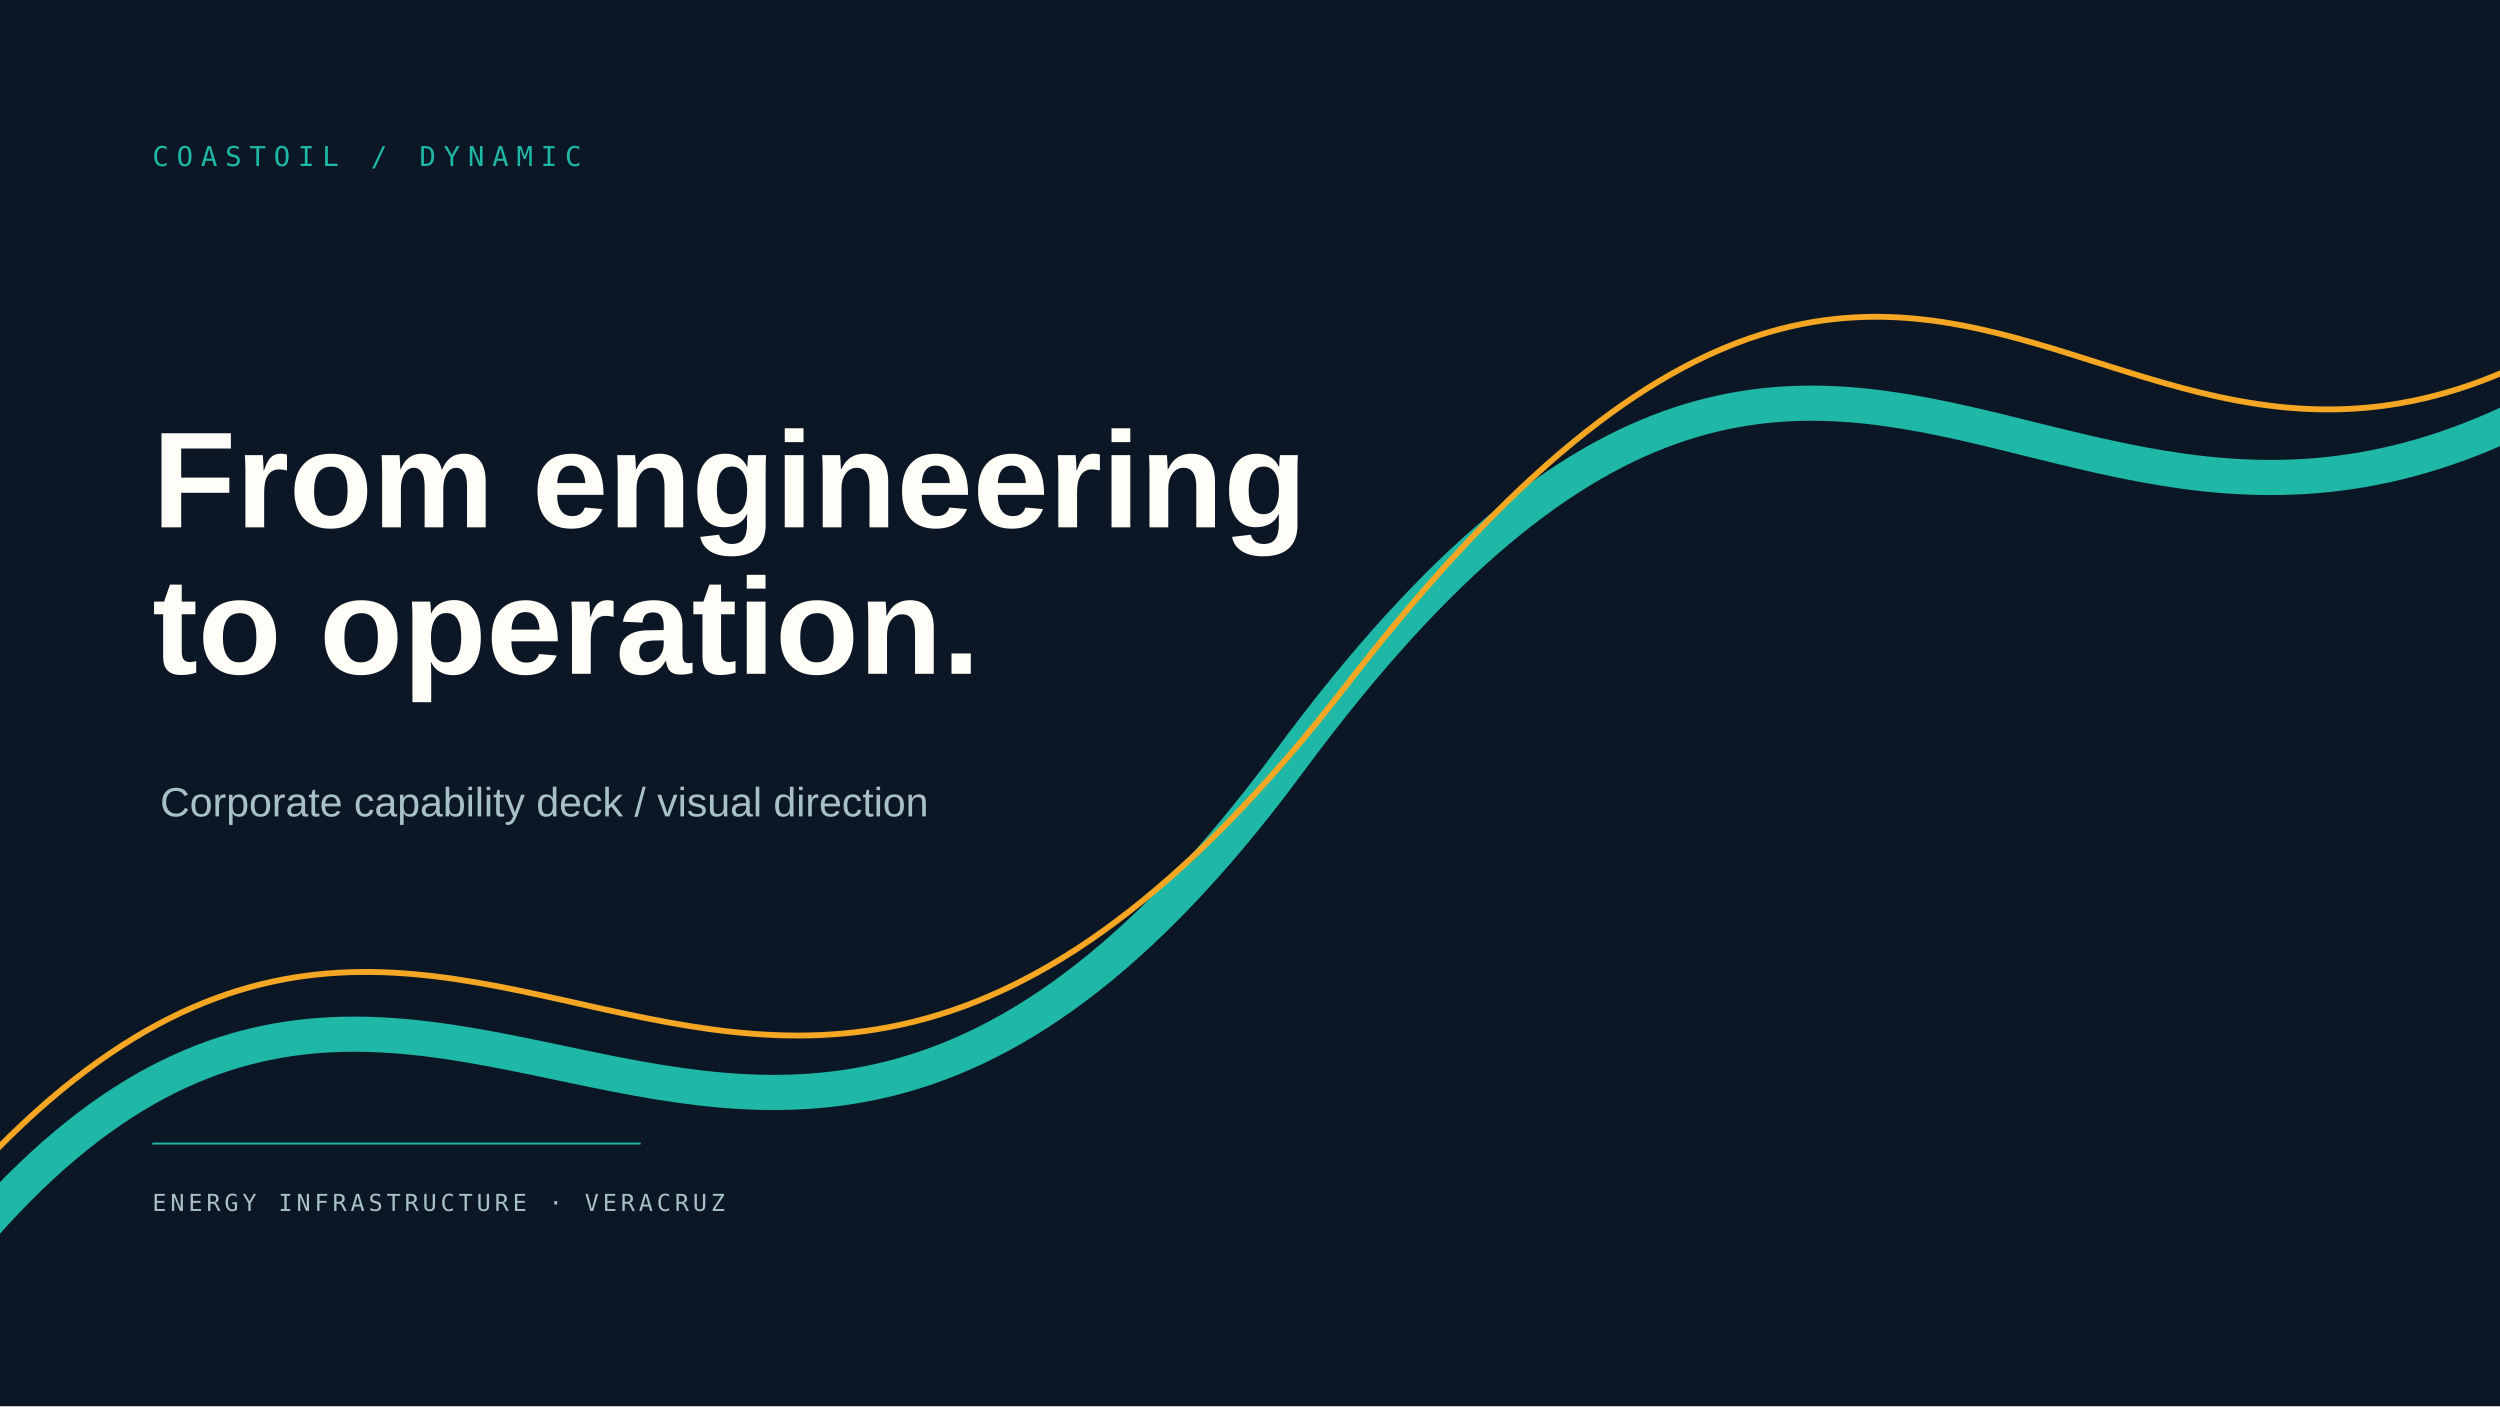
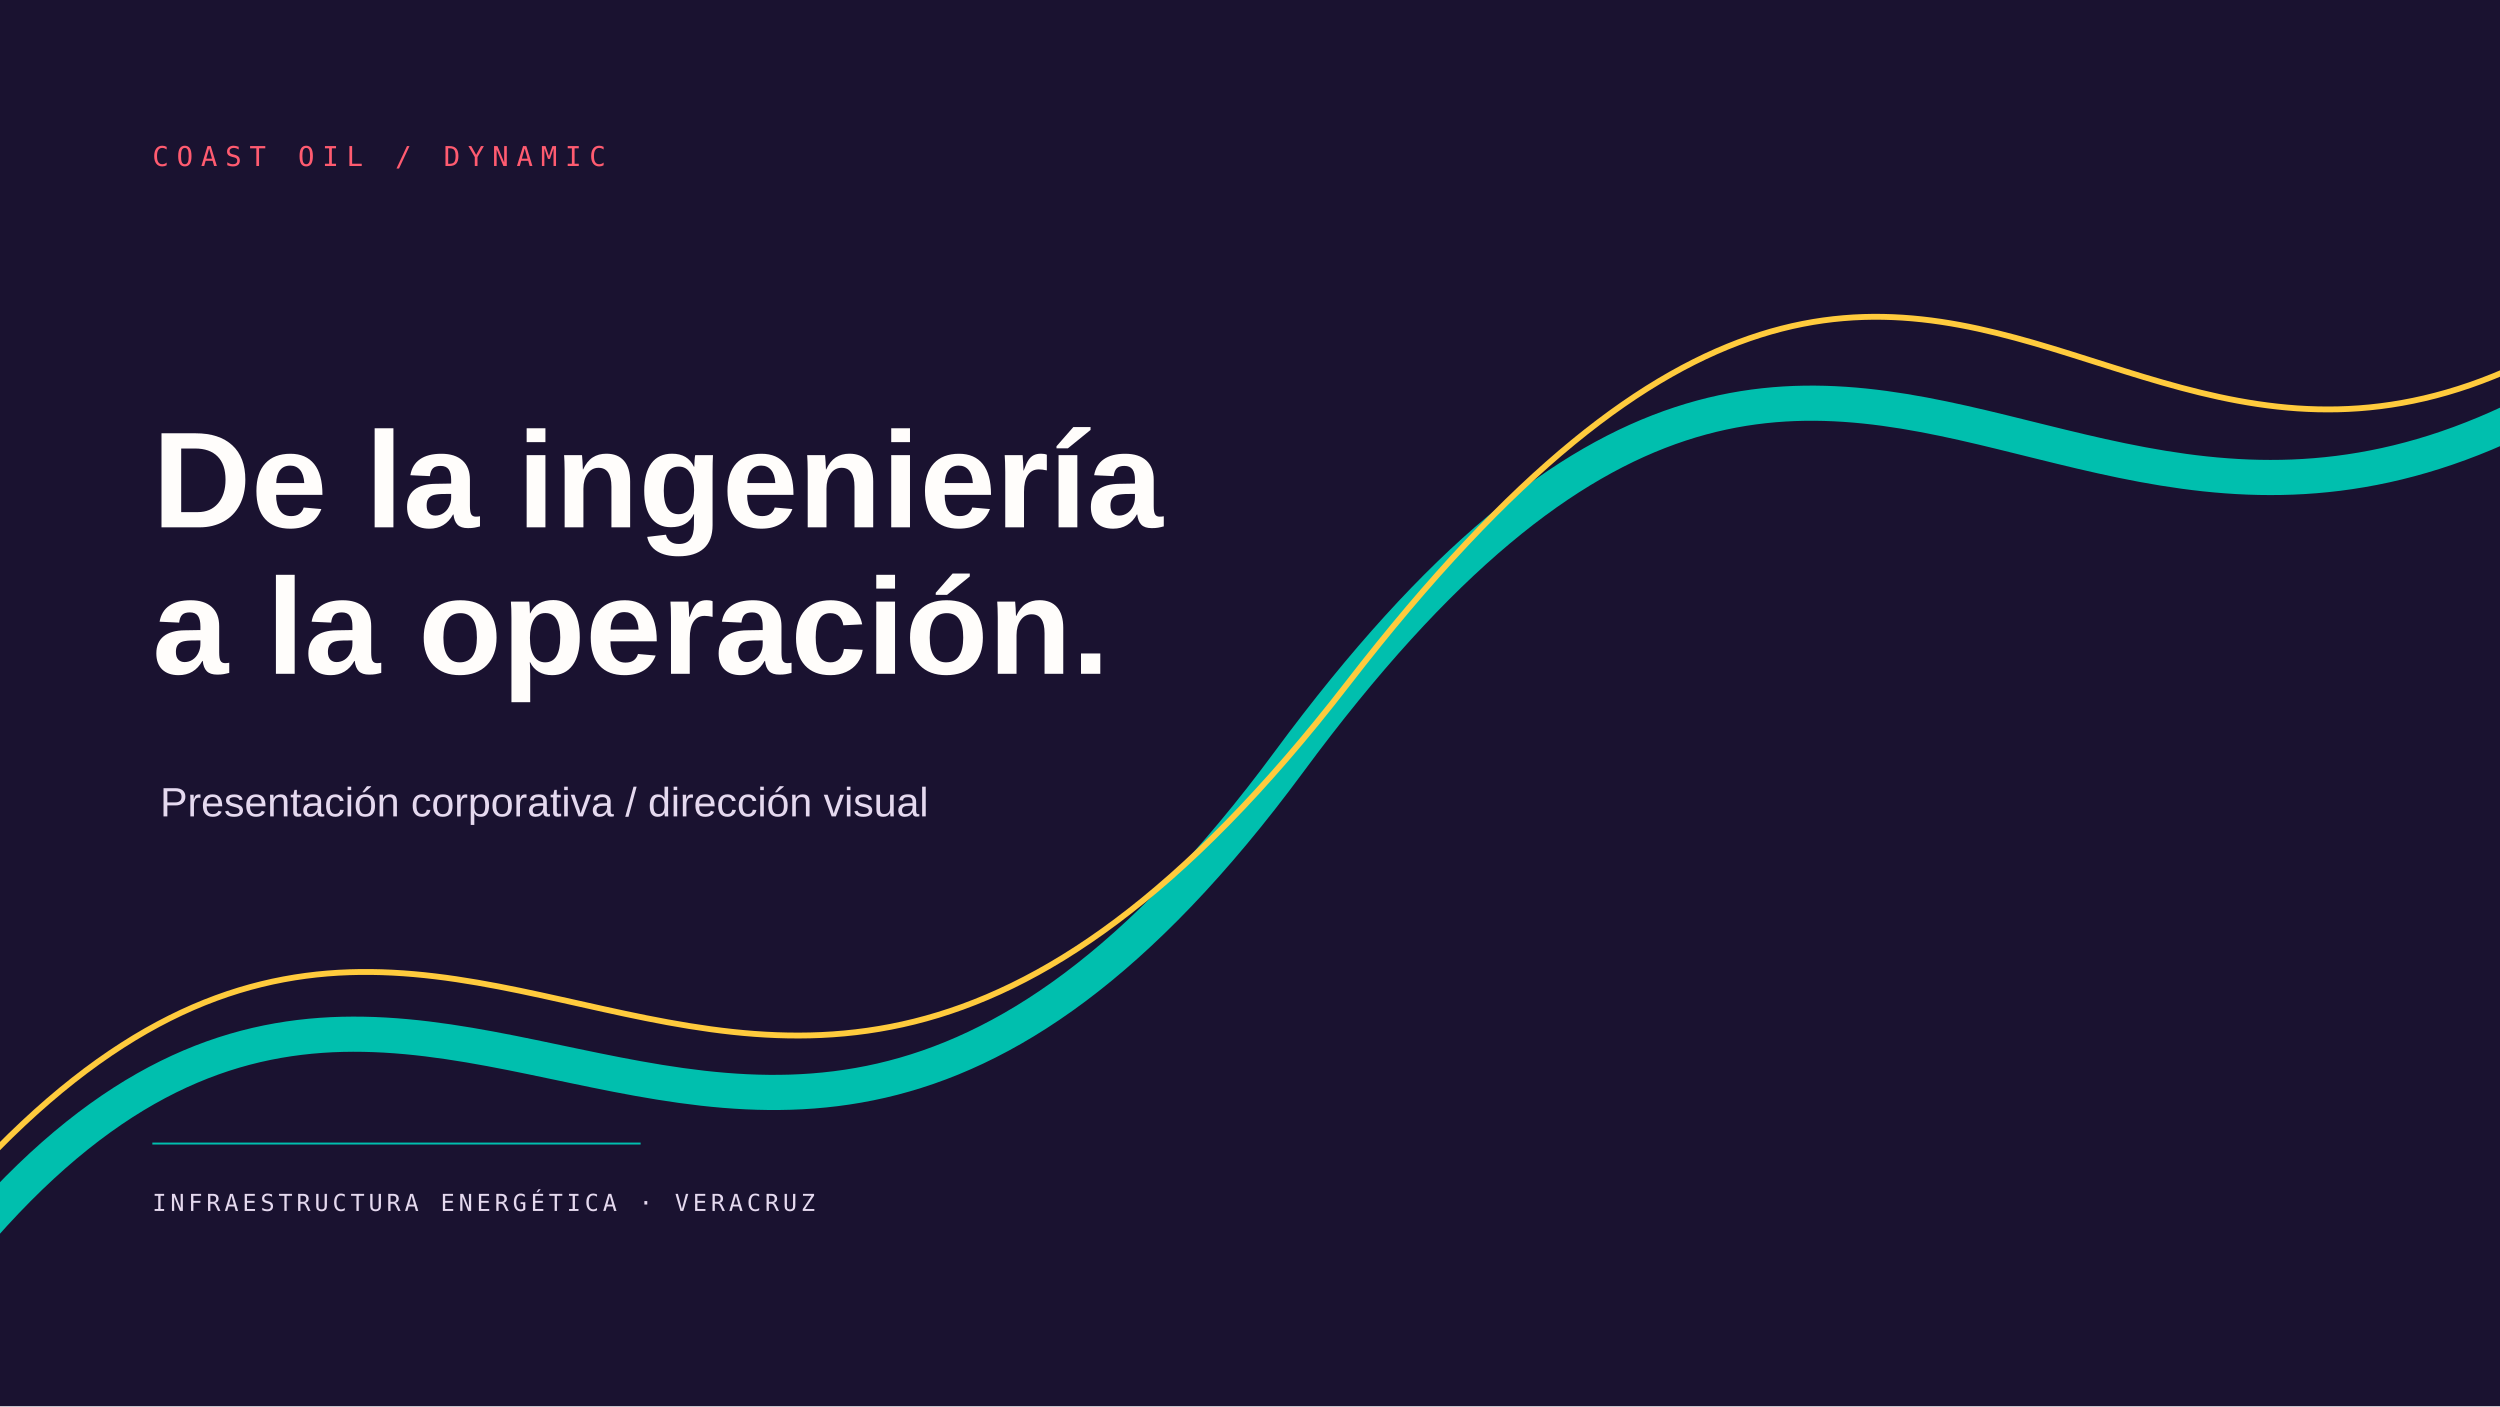
<svg xmlns="http://www.w3.org/2000/svg" viewBox="0 0 1280 720" role="img" aria-labelledby="title desc">
-   <rect width="1280" height="720" fill="#0b1724" />
-   <path d="M-100 760c290-510 450 50 760-370s410 60 760-270" fill="none" stroke="#1fb7a6" stroke-width="18" />
-   <path d="M-100 715c320-495 450 75 790-365s400 80 740-270" fill="none" stroke="#f5a623" stroke-width="3" />
-   <g font-family="Arial,sans-serif" fill="#fffdf8">
-     <text x="78" y="85" fill="#1fb7a6" font-family="monospace" font-size="14" letter-spacing="4">COASTOIL / DYNAMIC</text>
-     <text x="78" y="270" font-size="70" font-weight="700">From engineering</text>
-     <text x="78" y="345" font-size="70" font-weight="700">to operation.</text>
-     <text x="82" y="418" fill="#a7c1c4" font-size="21">Corporate capability deck / visual direction</text>
+   <rect width="1280" height="720" fill="#1a1230" />
+   <path d="M-100 760c290-510 450 50 760-370s410 60 760-270" fill="none" stroke="#00bfae" stroke-width="18" />
+   <path d="M-100 715c320-495 450 75 790-365s400 80 740-270" fill="none" stroke="#ffcb3d" stroke-width="3" />
+   <g font-family="Arial,sans-serif" fill="#fffdfb">
+     <text x="78" y="85" fill="#ff5b70" font-family="monospace" font-size="14" letter-spacing="4">COAST OIL / DYNAMIC</text>
+     <text x="78" y="270" font-size="70" font-weight="700">De la ingeniería</text>
+     <text x="78" y="345" font-size="70" font-weight="700">a la operación.</text>
+     <text x="82" y="418" fill="#e5d9ef" font-size="21">Presentación corporativa / dirección visual</text>
  </g>
-   <rect x="78" y="585" width="250" height="1" fill="#1fb7a6" />
-   <text x="78" y="620" fill="#a7c1c4" font-family="monospace" font-size="12" letter-spacing="2">ENERGY INFRASTRUCTURE · VERACRUZ</text>
+   <rect x="78" y="585" width="250" height="1" fill="#00bfae" />
+   <text x="78" y="620" fill="#e5d9ef" font-family="monospace" font-size="12" letter-spacing="2">INFRAESTRUCTURA ENERGÉTICA · VERACRUZ</text>
</svg>
